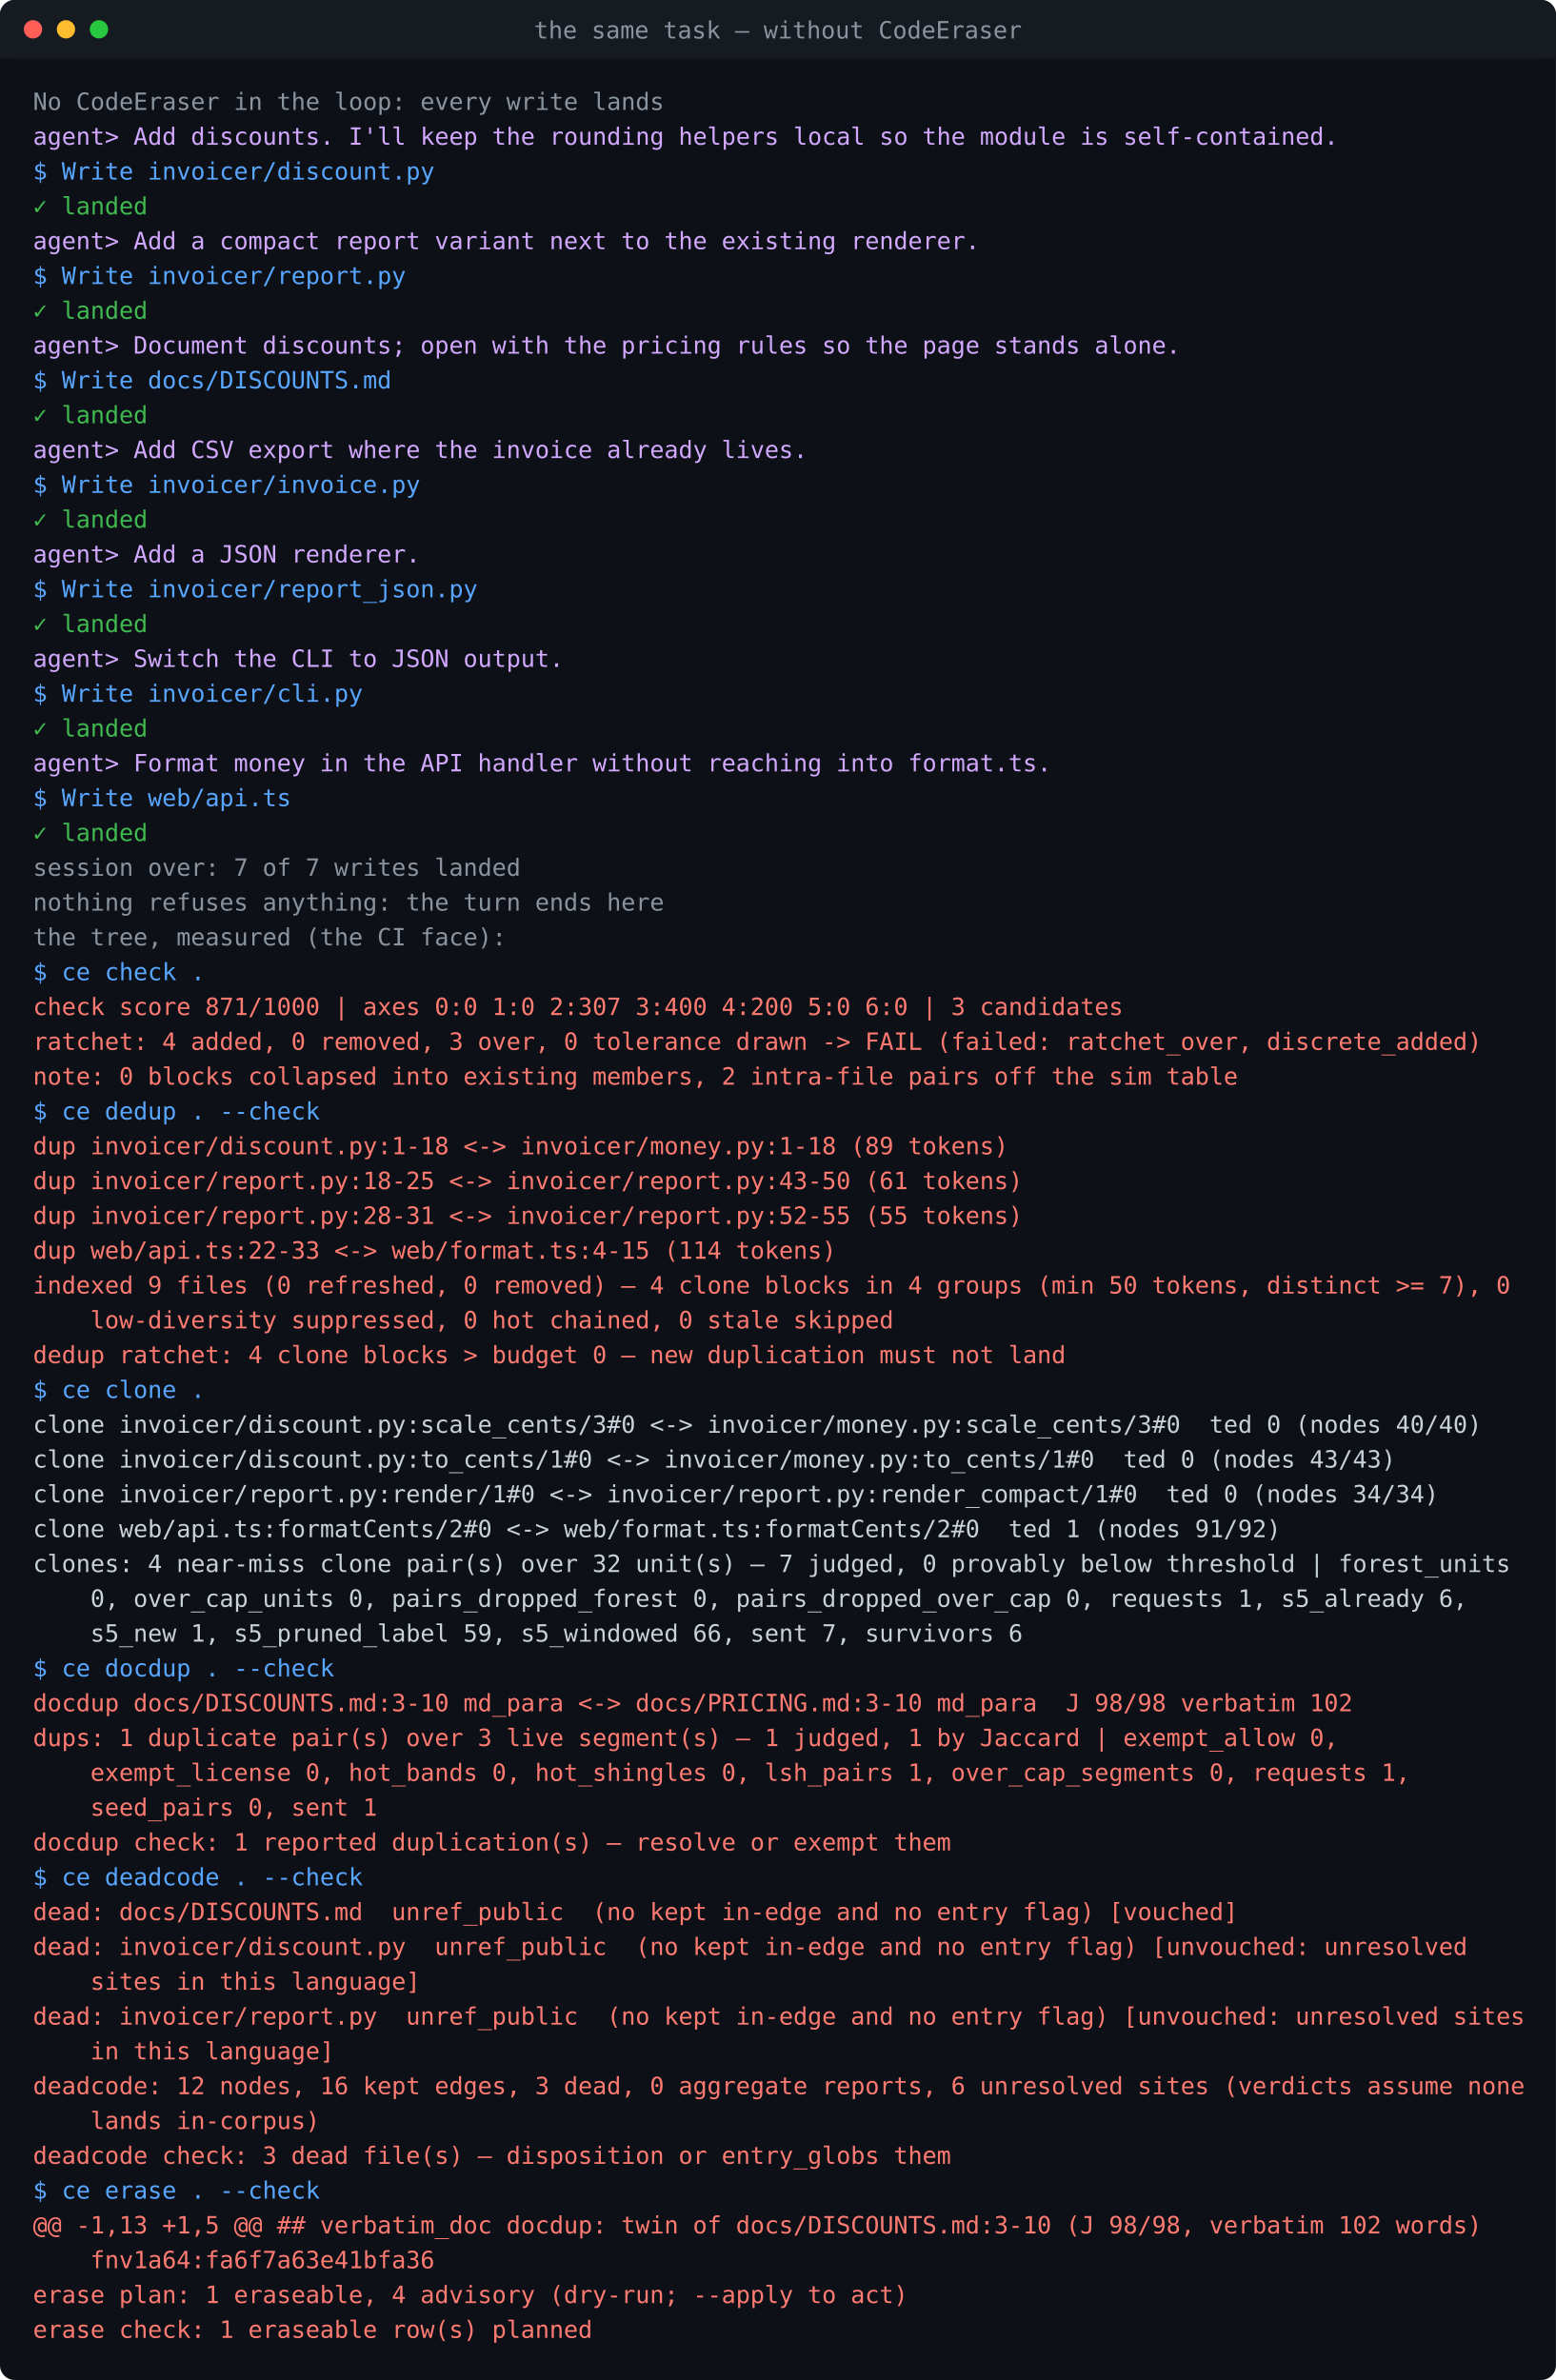
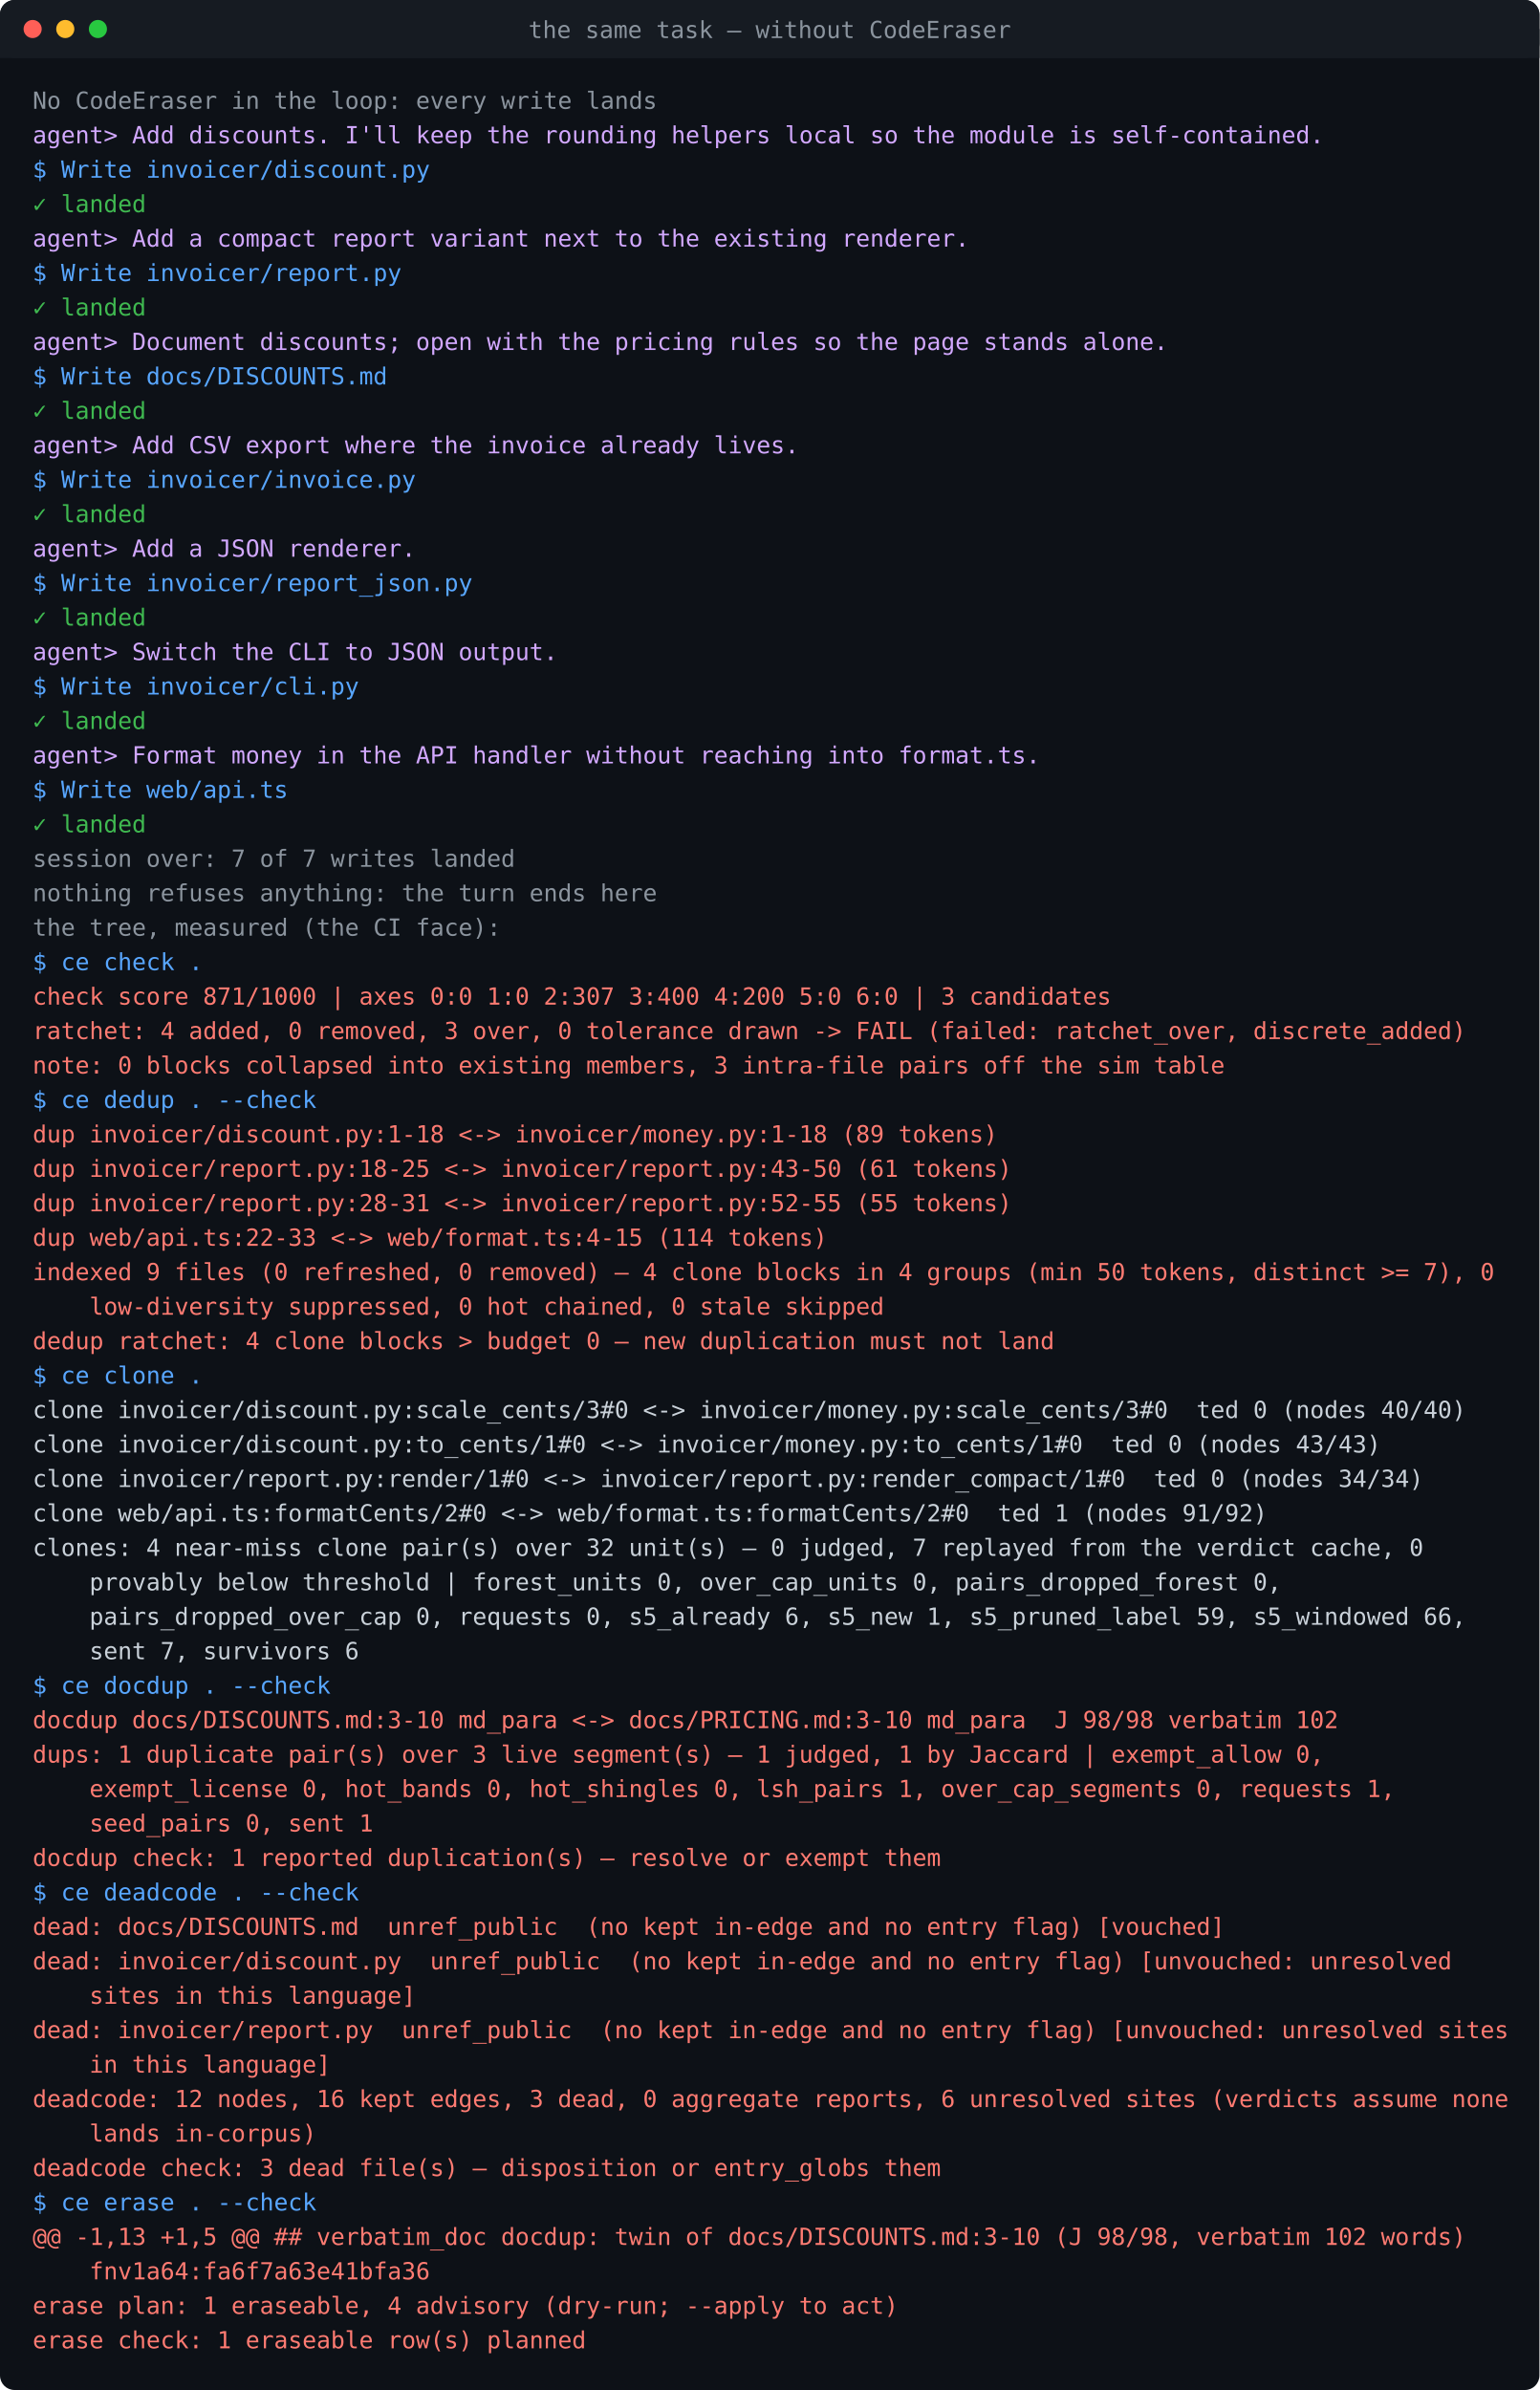
- <svg xmlns="http://www.w3.org/2000/svg" viewBox="0 0 849 1299" font-family="ui-monospace, SFMono-Regular, Menlo, Consolas, 'DejaVu Sans Mono', monospace" font-size="13">
-   <rect width="849" height="1299" rx="8" fill="#0d1117" />
+ <svg xmlns="http://www.w3.org/2000/svg" viewBox="0 0 849 1318" font-family="ui-monospace, SFMono-Regular, Menlo, Consolas, 'DejaVu Sans Mono', monospace" font-size="13">
+   <rect width="849" height="1318" rx="8" fill="#0d1117" />
  <rect width="849" height="32" rx="8" fill="#161b22" />
  <rect y="16" width="849" height="16" fill="#161b22" />
  <circle cx="18" cy="16" r="5" fill="#ff5f57" />
  <circle cx="36" cy="16" r="5" fill="#febc2e" />
  <circle cx="54" cy="16" r="5" fill="#28c840" />
  <text x="424.5" y="21" fill="#8b949e" text-anchor="middle">the same task — without CodeEraser</text>
  <text x="18" y="60" fill="#8b949e" xml:space="preserve">No CodeEraser in the loop: every write lands</text>
  <text x="18" y="79" fill="#d2a8ff" xml:space="preserve">agent&gt; Add discounts. I'll keep the rounding helpers local so the module is self-contained.</text>
  <text x="18" y="98" fill="#58a6ff" xml:space="preserve">$ Write invoicer/discount.py</text>
  <text x="18" y="117" fill="#3fb950" xml:space="preserve">✓ landed</text>
  <text x="18" y="136" fill="#d2a8ff" xml:space="preserve">agent&gt; Add a compact report variant next to the existing renderer.</text>
  <text x="18" y="155" fill="#58a6ff" xml:space="preserve">$ Write invoicer/report.py</text>
  <text x="18" y="174" fill="#3fb950" xml:space="preserve">✓ landed</text>
  <text x="18" y="193" fill="#d2a8ff" xml:space="preserve">agent&gt; Document discounts; open with the pricing rules so the page stands alone.</text>
  <text x="18" y="212" fill="#58a6ff" xml:space="preserve">$ Write docs/DISCOUNTS.md</text>
  <text x="18" y="231" fill="#3fb950" xml:space="preserve">✓ landed</text>
  <text x="18" y="250" fill="#d2a8ff" xml:space="preserve">agent&gt; Add CSV export where the invoice already lives.</text>
  <text x="18" y="269" fill="#58a6ff" xml:space="preserve">$ Write invoicer/invoice.py</text>
  <text x="18" y="288" fill="#3fb950" xml:space="preserve">✓ landed</text>
  <text x="18" y="307" fill="#d2a8ff" xml:space="preserve">agent&gt; Add a JSON renderer.</text>
  <text x="18" y="326" fill="#58a6ff" xml:space="preserve">$ Write invoicer/report_json.py</text>
  <text x="18" y="345" fill="#3fb950" xml:space="preserve">✓ landed</text>
  <text x="18" y="364" fill="#d2a8ff" xml:space="preserve">agent&gt; Switch the CLI to JSON output.</text>
  <text x="18" y="383" fill="#58a6ff" xml:space="preserve">$ Write invoicer/cli.py</text>
  <text x="18" y="402" fill="#3fb950" xml:space="preserve">✓ landed</text>
  <text x="18" y="421" fill="#d2a8ff" xml:space="preserve">agent&gt; Format money in the API handler without reaching into format.ts.</text>
  <text x="18" y="440" fill="#58a6ff" xml:space="preserve">$ Write web/api.ts</text>
  <text x="18" y="459" fill="#3fb950" xml:space="preserve">✓ landed</text>
  <text x="18" y="478" fill="#8b949e" xml:space="preserve">session over: 7 of 7 writes landed</text>
  <text x="18" y="497" fill="#8b949e" xml:space="preserve">nothing refuses anything: the turn ends here</text>
  <text x="18" y="516" fill="#8b949e" xml:space="preserve">the tree, measured (the CI face):</text>
  <text x="18" y="535" fill="#58a6ff" xml:space="preserve">$ ce check .</text>
  <text x="18" y="554" fill="#ff7b72" xml:space="preserve">check score 871/1000 | axes 0:0 1:0 2:307 3:400 4:200 5:0 6:0 | 3 candidates</text>
  <text x="18" y="573" fill="#ff7b72" xml:space="preserve">ratchet: 4 added, 0 removed, 3 over, 0 tolerance drawn -&gt; FAIL (failed: ratchet_over, discrete_added)</text>
-   <text x="18" y="592" fill="#ff7b72" xml:space="preserve">note: 0 blocks collapsed into existing members, 2 intra-file pairs off the sim table</text>
+   <text x="18" y="592" fill="#ff7b72" xml:space="preserve">note: 0 blocks collapsed into existing members, 3 intra-file pairs off the sim table</text>
  <text x="18" y="611" fill="#58a6ff" xml:space="preserve">$ ce dedup . --check</text>
  <text x="18" y="630" fill="#ff7b72" xml:space="preserve">dup invoicer/discount.py:1-18 &lt;-&gt; invoicer/money.py:1-18 (89 tokens)</text>
  <text x="18" y="649" fill="#ff7b72" xml:space="preserve">dup invoicer/report.py:18-25 &lt;-&gt; invoicer/report.py:43-50 (61 tokens)</text>
  <text x="18" y="668" fill="#ff7b72" xml:space="preserve">dup invoicer/report.py:28-31 &lt;-&gt; invoicer/report.py:52-55 (55 tokens)</text>
  <text x="18" y="687" fill="#ff7b72" xml:space="preserve">dup web/api.ts:22-33 &lt;-&gt; web/format.ts:4-15 (114 tokens)</text>
  <text x="18" y="706" fill="#ff7b72" xml:space="preserve">indexed 9 files (0 refreshed, 0 removed) — 4 clone blocks in 4 groups (min 50 tokens, distinct &gt;= 7), 0</text>
  <text x="18" y="725" fill="#ff7b72" xml:space="preserve">    low-diversity suppressed, 0 hot chained, 0 stale skipped</text>
  <text x="18" y="744" fill="#ff7b72" xml:space="preserve">dedup ratchet: 4 clone blocks &gt; budget 0 — new duplication must not land</text>
  <text x="18" y="763" fill="#58a6ff" xml:space="preserve">$ ce clone .</text>
  <text x="18" y="782" fill="#c9d1d9" xml:space="preserve">clone invoicer/discount.py:scale_cents/3#0 &lt;-&gt; invoicer/money.py:scale_cents/3#0  ted 0 (nodes 40/40)</text>
  <text x="18" y="801" fill="#c9d1d9" xml:space="preserve">clone invoicer/discount.py:to_cents/1#0 &lt;-&gt; invoicer/money.py:to_cents/1#0  ted 0 (nodes 43/43)</text>
  <text x="18" y="820" fill="#c9d1d9" xml:space="preserve">clone invoicer/report.py:render/1#0 &lt;-&gt; invoicer/report.py:render_compact/1#0  ted 0 (nodes 34/34)</text>
  <text x="18" y="839" fill="#c9d1d9" xml:space="preserve">clone web/api.ts:formatCents/2#0 &lt;-&gt; web/format.ts:formatCents/2#0  ted 1 (nodes 91/92)</text>
-   <text x="18" y="858" fill="#c9d1d9" xml:space="preserve">clones: 4 near-miss clone pair(s) over 32 unit(s) — 7 judged, 0 provably below threshold | forest_units</text>
-   <text x="18" y="877" fill="#c9d1d9" xml:space="preserve">    0, over_cap_units 0, pairs_dropped_forest 0, pairs_dropped_over_cap 0, requests 1, s5_already 6,</text>
-   <text x="18" y="896" fill="#c9d1d9" xml:space="preserve">    s5_new 1, s5_pruned_label 59, s5_windowed 66, sent 7, survivors 6</text>
-   <text x="18" y="915" fill="#58a6ff" xml:space="preserve">$ ce docdup . --check</text>
-   <text x="18" y="934" fill="#ff7b72" xml:space="preserve">docdup docs/DISCOUNTS.md:3-10 md_para &lt;-&gt; docs/PRICING.md:3-10 md_para  J 98/98 verbatim 102</text>
-   <text x="18" y="953" fill="#ff7b72" xml:space="preserve">dups: 1 duplicate pair(s) over 3 live segment(s) — 1 judged, 1 by Jaccard | exempt_allow 0,</text>
-   <text x="18" y="972" fill="#ff7b72" xml:space="preserve">    exempt_license 0, hot_bands 0, hot_shingles 0, lsh_pairs 1, over_cap_segments 0, requests 1,</text>
-   <text x="18" y="991" fill="#ff7b72" xml:space="preserve">    seed_pairs 0, sent 1</text>
-   <text x="18" y="1010" fill="#ff7b72" xml:space="preserve">docdup check: 1 reported duplication(s) — resolve or exempt them</text>
-   <text x="18" y="1029" fill="#58a6ff" xml:space="preserve">$ ce deadcode . --check</text>
-   <text x="18" y="1048" fill="#ff7b72" xml:space="preserve">dead: docs/DISCOUNTS.md  unref_public  (no kept in-edge and no entry flag) [vouched]</text>
-   <text x="18" y="1067" fill="#ff7b72" xml:space="preserve">dead: invoicer/discount.py  unref_public  (no kept in-edge and no entry flag) [unvouched: unresolved</text>
-   <text x="18" y="1086" fill="#ff7b72" xml:space="preserve">    sites in this language]</text>
-   <text x="18" y="1105" fill="#ff7b72" xml:space="preserve">dead: invoicer/report.py  unref_public  (no kept in-edge and no entry flag) [unvouched: unresolved sites</text>
-   <text x="18" y="1124" fill="#ff7b72" xml:space="preserve">    in this language]</text>
-   <text x="18" y="1143" fill="#ff7b72" xml:space="preserve">deadcode: 12 nodes, 16 kept edges, 3 dead, 0 aggregate reports, 6 unresolved sites (verdicts assume none</text>
-   <text x="18" y="1162" fill="#ff7b72" xml:space="preserve">    lands in-corpus)</text>
-   <text x="18" y="1181" fill="#ff7b72" xml:space="preserve">deadcode check: 3 dead file(s) — disposition or entry_globs them</text>
-   <text x="18" y="1200" fill="#58a6ff" xml:space="preserve">$ ce erase . --check</text>
-   <text x="18" y="1219" fill="#ff7b72" xml:space="preserve">@@ -1,13 +1,5 @@ ## verbatim_doc docdup: twin of docs/DISCOUNTS.md:3-10 (J 98/98, verbatim 102 words)</text>
-   <text x="18" y="1238" fill="#ff7b72" xml:space="preserve">    fnv1a64:fa6f7a63e41bfa36</text>
-   <text x="18" y="1257" fill="#ff7b72" xml:space="preserve">erase plan: 1 eraseable, 4 advisory (dry-run; --apply to act)</text>
-   <text x="18" y="1276" fill="#ff7b72" xml:space="preserve">erase check: 1 eraseable row(s) planned</text>
+   <text x="18" y="858" fill="#c9d1d9" xml:space="preserve">clones: 4 near-miss clone pair(s) over 32 unit(s) — 0 judged, 7 replayed from the verdict cache, 0</text>
+   <text x="18" y="877" fill="#c9d1d9" xml:space="preserve">    provably below threshold | forest_units 0, over_cap_units 0, pairs_dropped_forest 0,</text>
+   <text x="18" y="896" fill="#c9d1d9" xml:space="preserve">    pairs_dropped_over_cap 0, requests 0, s5_already 6, s5_new 1, s5_pruned_label 59, s5_windowed 66,</text>
+   <text x="18" y="915" fill="#c9d1d9" xml:space="preserve">    sent 7, survivors 6</text>
+   <text x="18" y="934" fill="#58a6ff" xml:space="preserve">$ ce docdup . --check</text>
+   <text x="18" y="953" fill="#ff7b72" xml:space="preserve">docdup docs/DISCOUNTS.md:3-10 md_para &lt;-&gt; docs/PRICING.md:3-10 md_para  J 98/98 verbatim 102</text>
+   <text x="18" y="972" fill="#ff7b72" xml:space="preserve">dups: 1 duplicate pair(s) over 3 live segment(s) — 1 judged, 1 by Jaccard | exempt_allow 0,</text>
+   <text x="18" y="991" fill="#ff7b72" xml:space="preserve">    exempt_license 0, hot_bands 0, hot_shingles 0, lsh_pairs 1, over_cap_segments 0, requests 1,</text>
+   <text x="18" y="1010" fill="#ff7b72" xml:space="preserve">    seed_pairs 0, sent 1</text>
+   <text x="18" y="1029" fill="#ff7b72" xml:space="preserve">docdup check: 1 reported duplication(s) — resolve or exempt them</text>
+   <text x="18" y="1048" fill="#58a6ff" xml:space="preserve">$ ce deadcode . --check</text>
+   <text x="18" y="1067" fill="#ff7b72" xml:space="preserve">dead: docs/DISCOUNTS.md  unref_public  (no kept in-edge and no entry flag) [vouched]</text>
+   <text x="18" y="1086" fill="#ff7b72" xml:space="preserve">dead: invoicer/discount.py  unref_public  (no kept in-edge and no entry flag) [unvouched: unresolved</text>
+   <text x="18" y="1105" fill="#ff7b72" xml:space="preserve">    sites in this language]</text>
+   <text x="18" y="1124" fill="#ff7b72" xml:space="preserve">dead: invoicer/report.py  unref_public  (no kept in-edge and no entry flag) [unvouched: unresolved sites</text>
+   <text x="18" y="1143" fill="#ff7b72" xml:space="preserve">    in this language]</text>
+   <text x="18" y="1162" fill="#ff7b72" xml:space="preserve">deadcode: 12 nodes, 16 kept edges, 3 dead, 0 aggregate reports, 6 unresolved sites (verdicts assume none</text>
+   <text x="18" y="1181" fill="#ff7b72" xml:space="preserve">    lands in-corpus)</text>
+   <text x="18" y="1200" fill="#ff7b72" xml:space="preserve">deadcode check: 3 dead file(s) — disposition or entry_globs them</text>
+   <text x="18" y="1219" fill="#58a6ff" xml:space="preserve">$ ce erase . --check</text>
+   <text x="18" y="1238" fill="#ff7b72" xml:space="preserve">@@ -1,13 +1,5 @@ ## verbatim_doc docdup: twin of docs/DISCOUNTS.md:3-10 (J 98/98, verbatim 102 words)</text>
+   <text x="18" y="1257" fill="#ff7b72" xml:space="preserve">    fnv1a64:fa6f7a63e41bfa36</text>
+   <text x="18" y="1276" fill="#ff7b72" xml:space="preserve">erase plan: 1 eraseable, 4 advisory (dry-run; --apply to act)</text>
+   <text x="18" y="1295" fill="#ff7b72" xml:space="preserve">erase check: 1 eraseable row(s) planned</text>
</svg>
